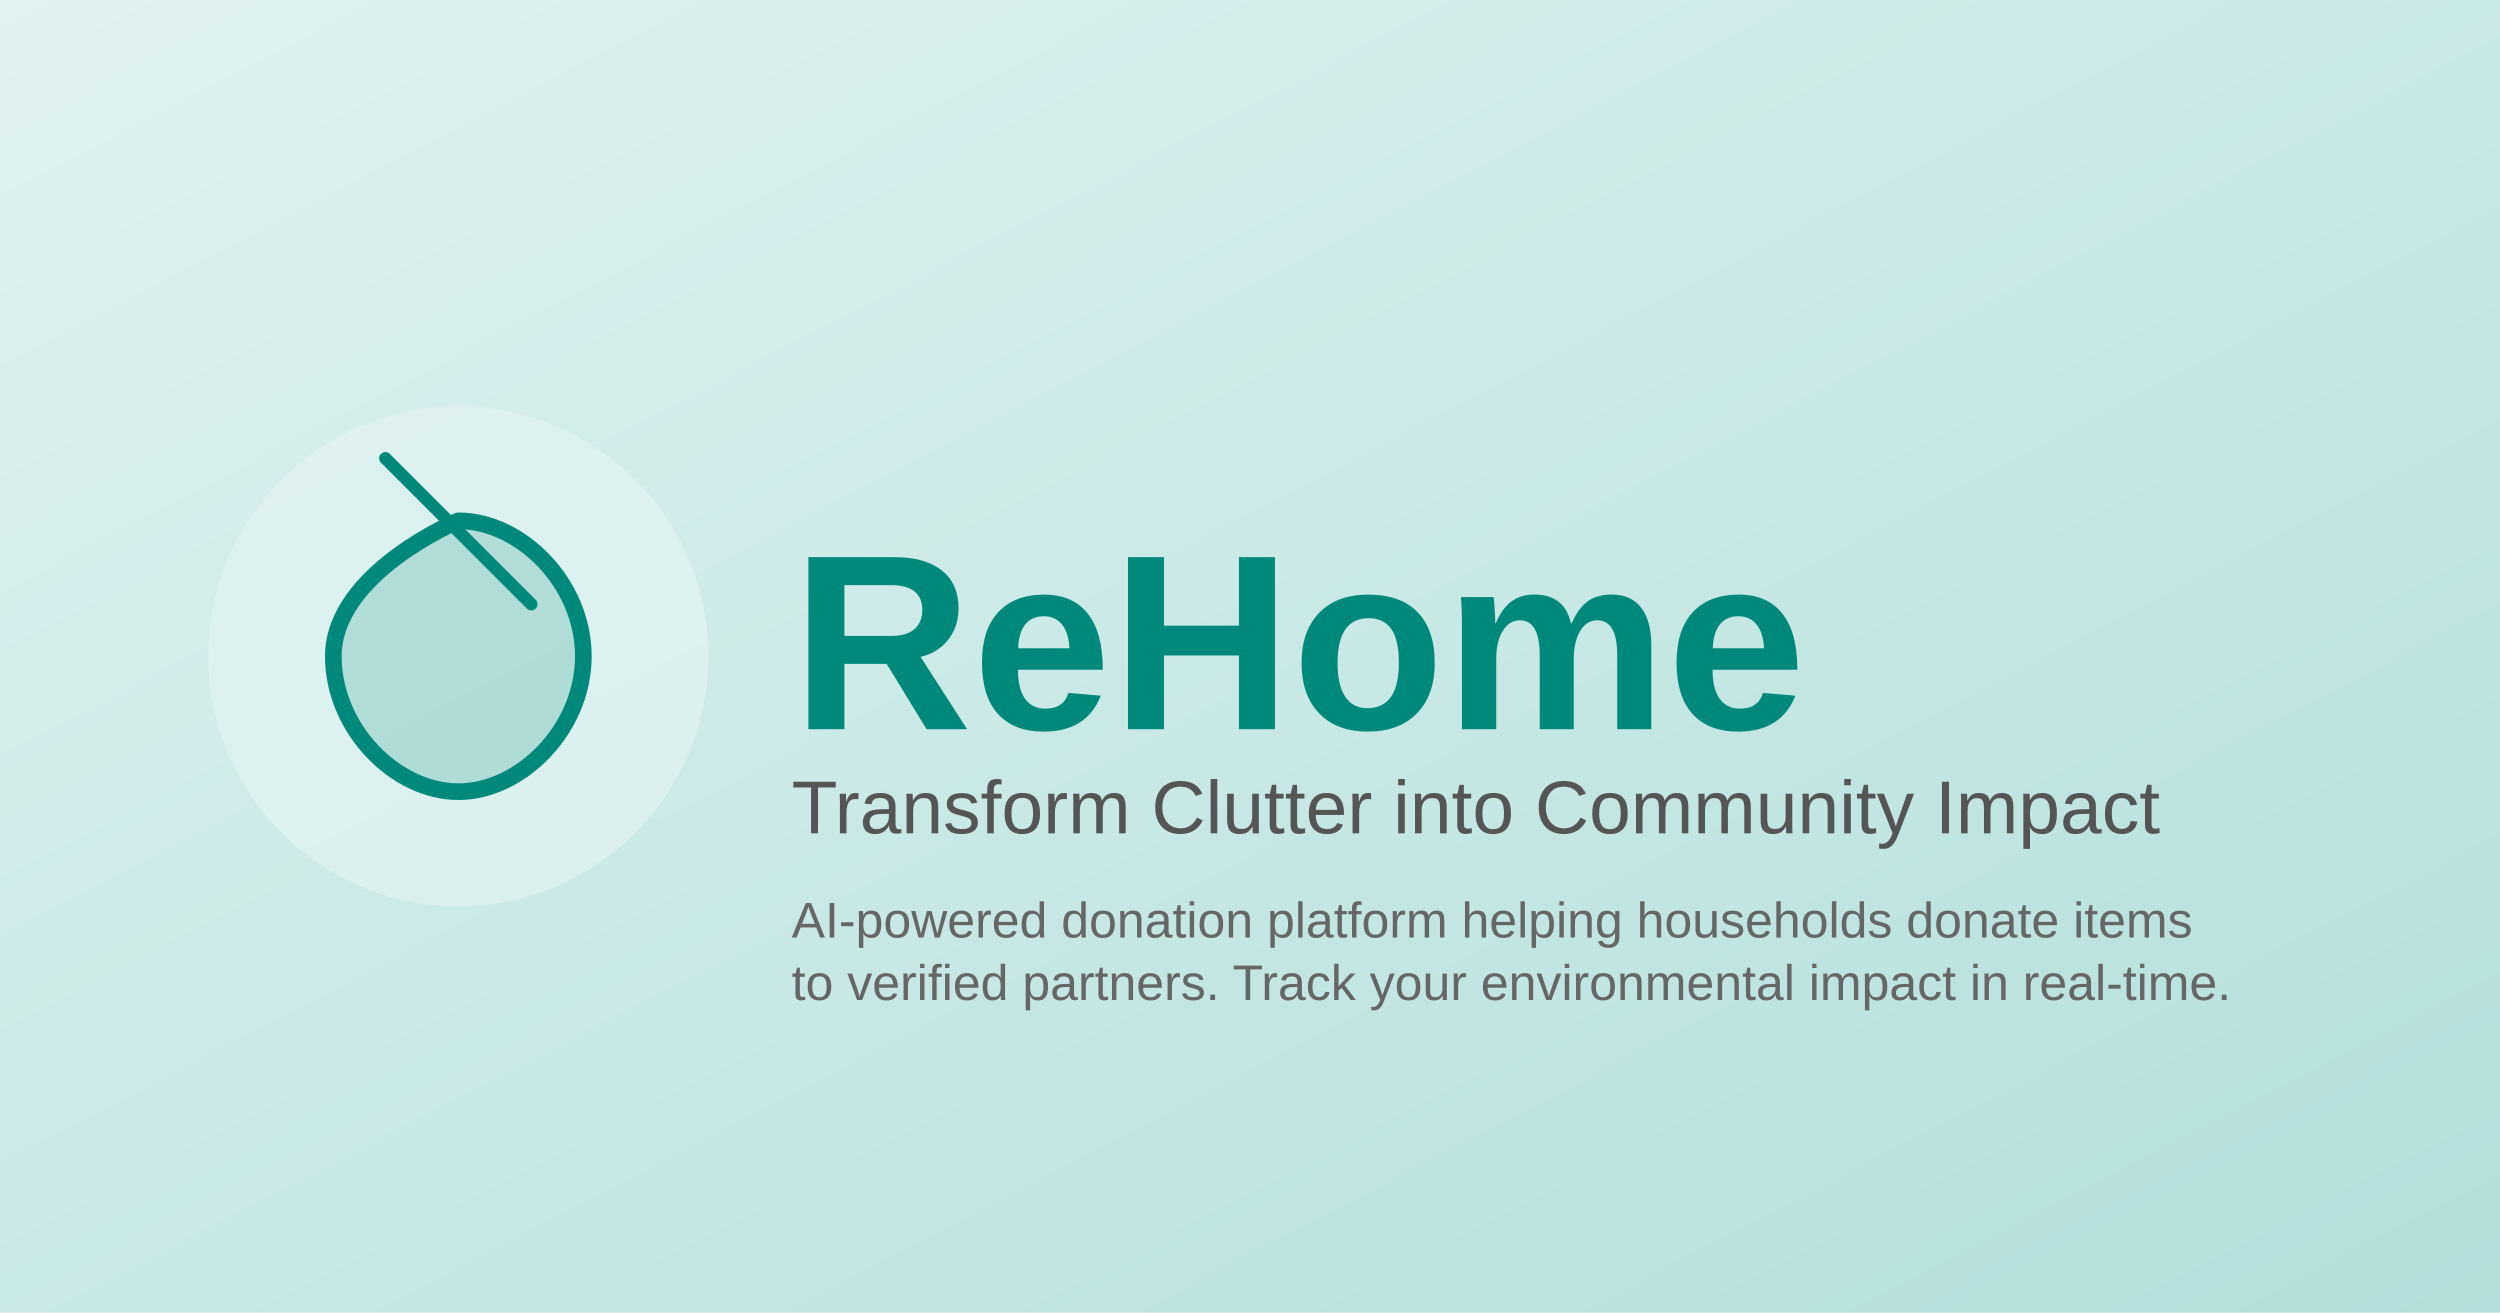
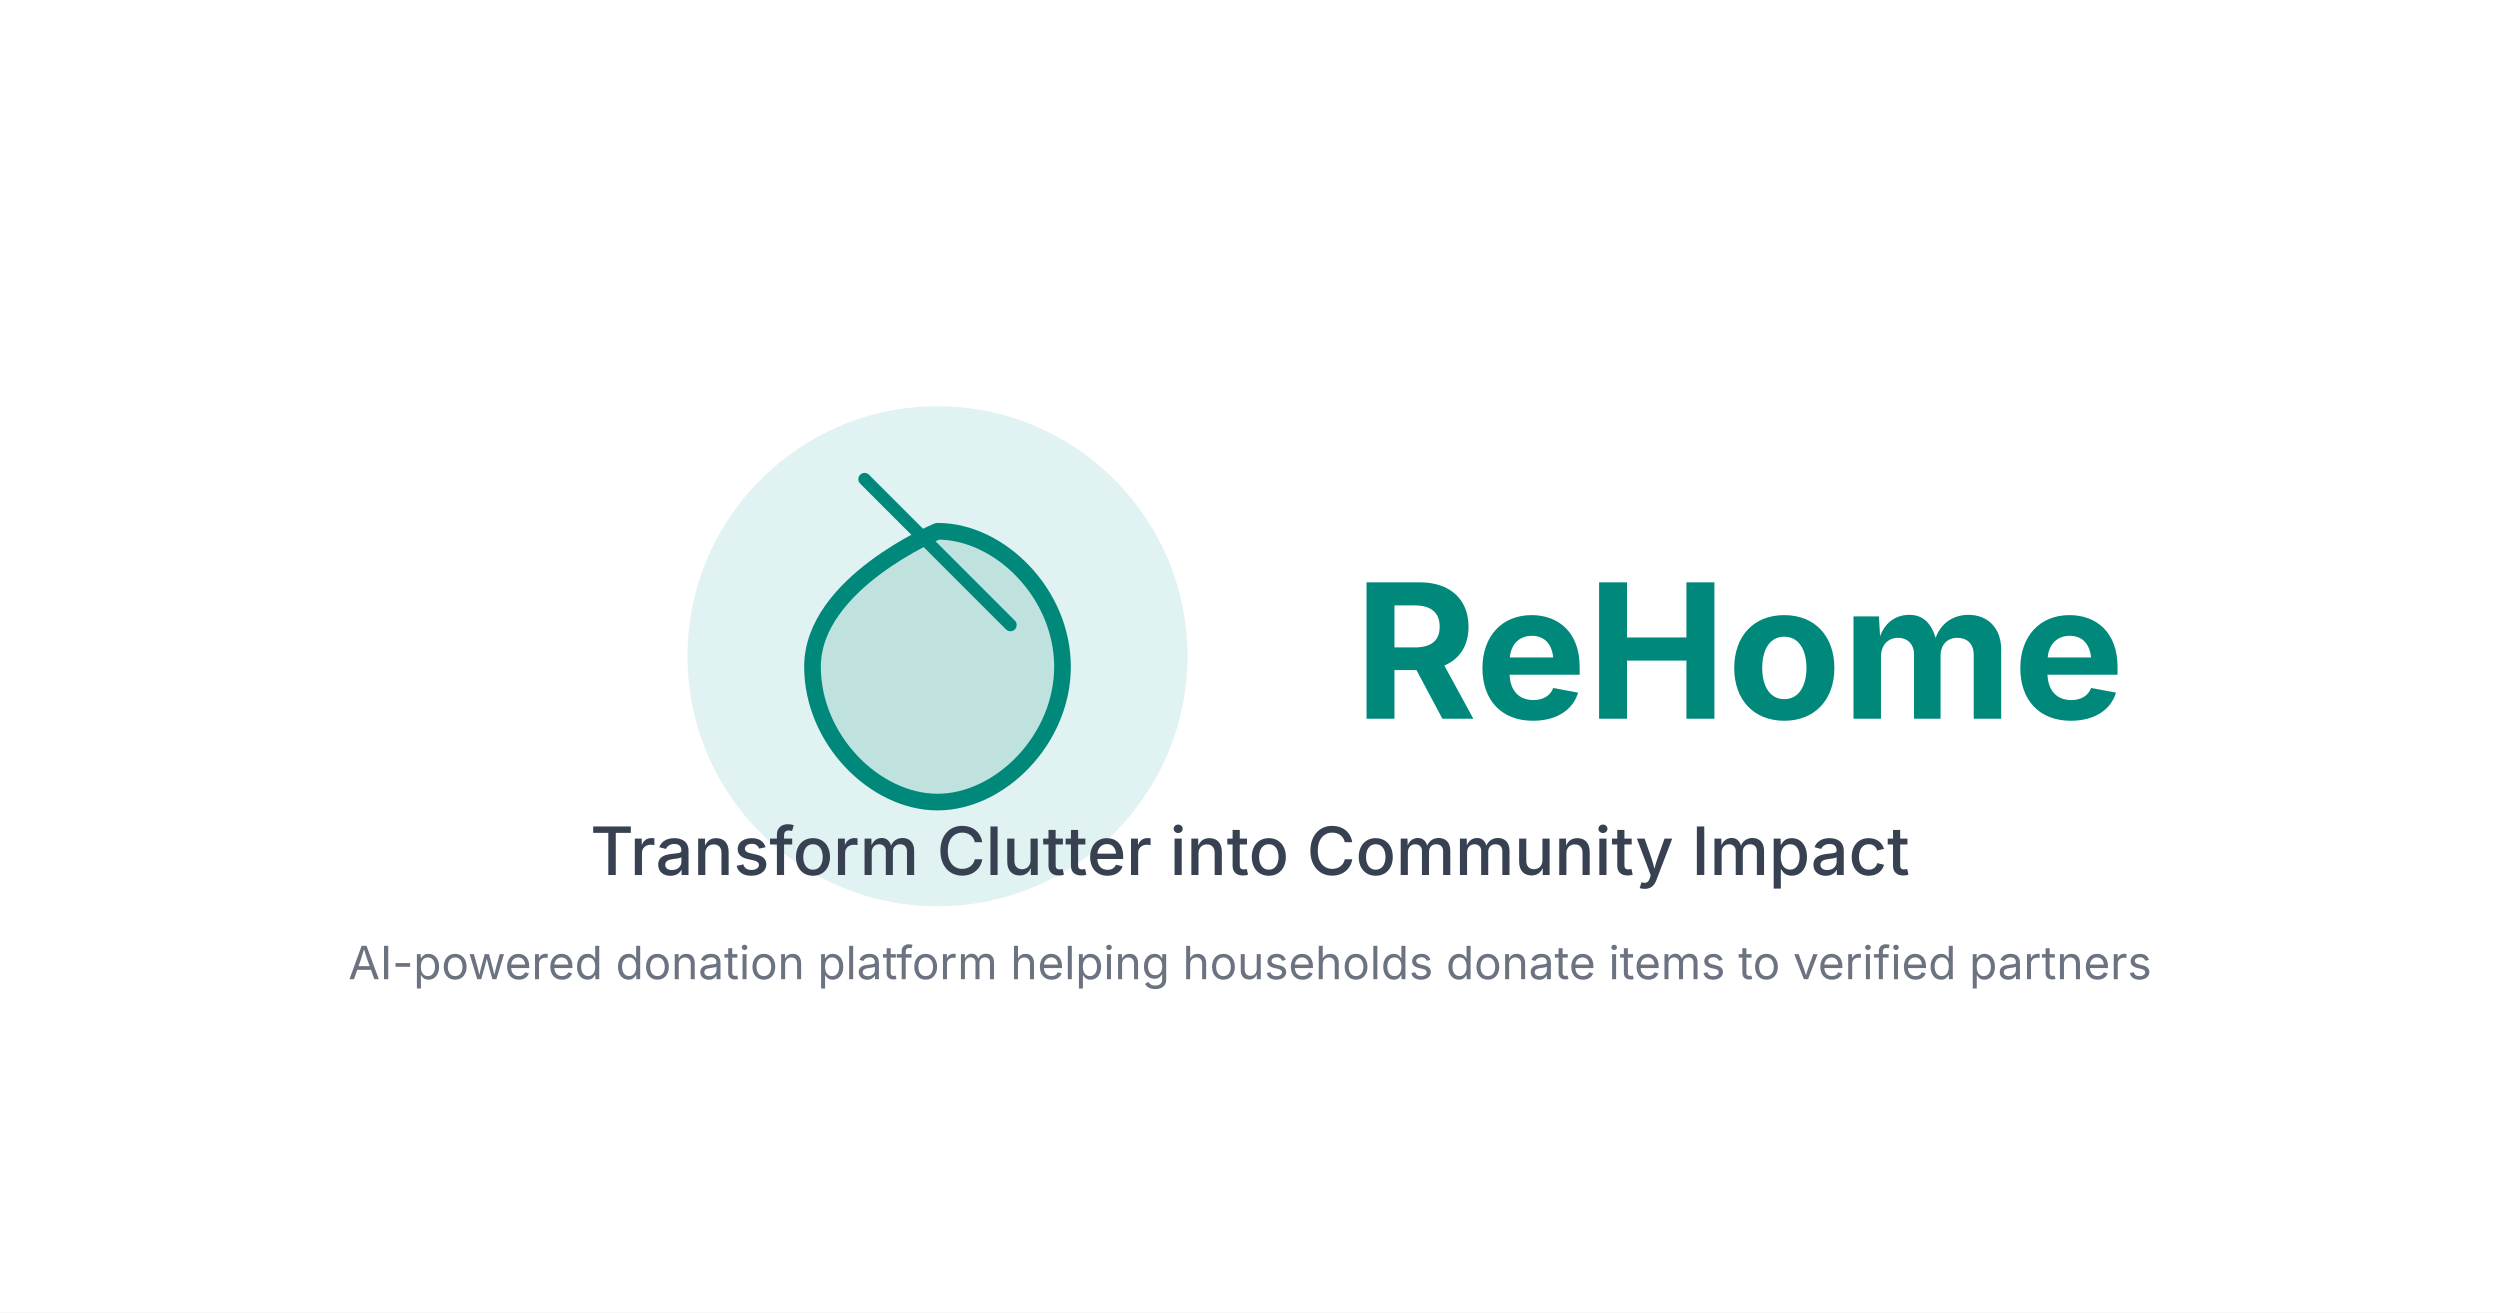
<svg xmlns="http://www.w3.org/2000/svg" width="1200" height="630" viewBox="0 0 1200 630" fill="none">
-   <defs>
-     <linearGradient id="bgGradient" x1="0%" y1="0%" x2="100%" y2="100%">
-       <stop offset="0%" style="stop-color:#E0F2F1;stop-opacity:1" />
-       <stop offset="100%" style="stop-color:#B2DFDB;stop-opacity:1" />
-     </linearGradient>
-   </defs>
-   <rect width="1200" height="630" fill="url(#bgGradient)" />
-   <g transform="translate(100, 150)">
-     <circle cx="120" cy="165" r="120" fill="#E0F2F1" opacity="0.8" />
-     <path d="M120 100C150 100 180 130 180 165C180 200 150 230 120 230C90 230 60 200 60 165C60 125 120 100 120 100Z" stroke="#00897B" stroke-width="8" stroke-linecap="round" stroke-linejoin="round" fill="#00897B" fill-opacity="0.2" />
-     <path d="M155 140L85 70" stroke="#00897B" stroke-width="6" stroke-linecap="round" />
-     <text x="280" y="200" font-family="Arial, sans-serif" font-size="120" font-weight="bold" fill="#00897B">
+   <rect width="1200" height="630" fill="#FFFFFF" />
+   <g transform="translate(300, 165)">
+     <circle cx="150" cy="150" r="120" fill="#E0F2F1" />
+     <path d="M150 90C180 90 210 120 210 155C210 190 180 220 150 220C120 220 90 190 90 155C90 115 150 90 150 90Z" stroke="#00897B" stroke-width="8" stroke-linecap="round" stroke-linejoin="round" fill="#00897B" fill-opacity="0.15" />
+     <path d="M185 135L115 65" stroke="#00897B" stroke-width="6" stroke-linecap="round" />
+     <text x="350" y="180" font-family="system-ui, -apple-system, sans-serif" font-size="90" font-weight="700" fill="#00897B">
      ReHome
    </text>
-     <text x="280" y="250" font-family="Arial, sans-serif" font-size="36" fill="#555">
-       Transform Clutter into Community Impact
-     </text>
-     <text x="280" y="300" font-family="Arial, sans-serif" font-size="24" fill="#666">
-       AI-powered donation platform helping households donate items
-     </text>
-     <text x="280" y="330" font-family="Arial, sans-serif" font-size="24" fill="#666">
-       to verified partners. Track your environmental impact in real-time.
-     </text>
  </g>
+   <text x="600" y="420" font-family="system-ui, -apple-system, sans-serif" font-size="32" font-weight="500" fill="#374151" text-anchor="middle">
+     Transform Clutter into Community Impact
+   </text>
+   <text x="600" y="470" font-family="system-ui, -apple-system, sans-serif" font-size="22" fill="#6B7280" text-anchor="middle">
+     AI-powered donation platform helping households donate items to verified partners
+   </text>
</svg>
